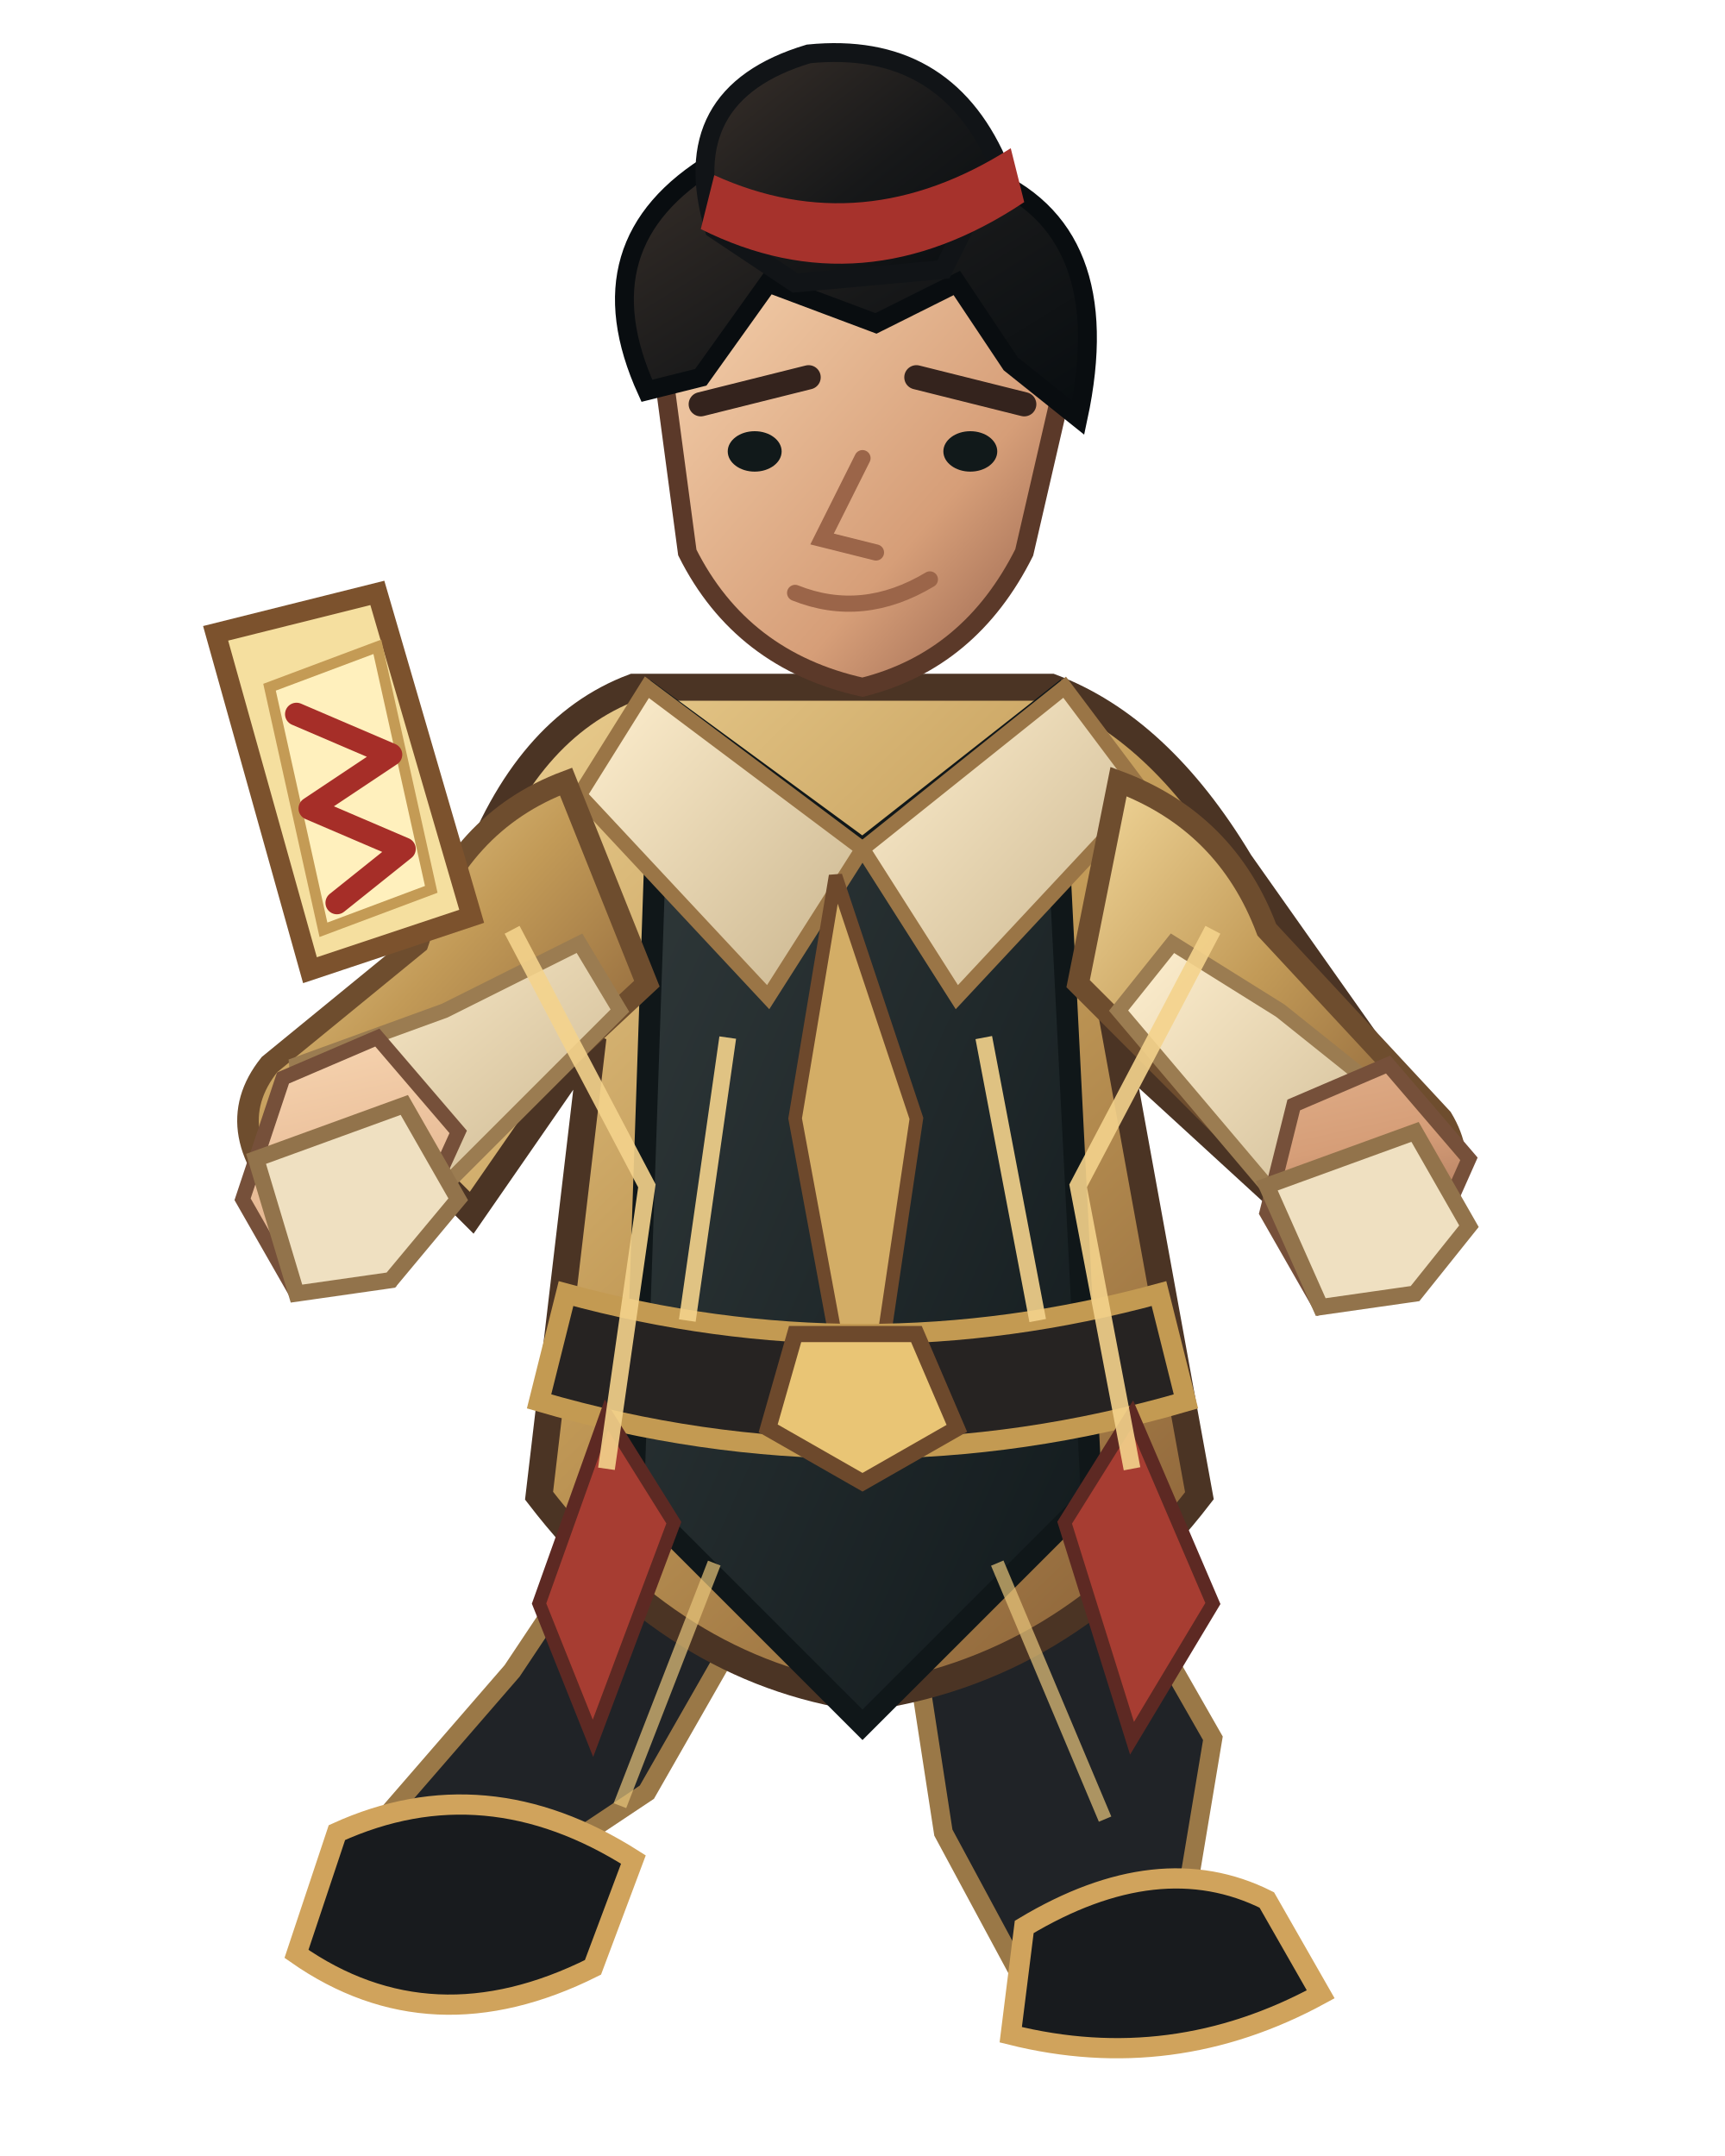
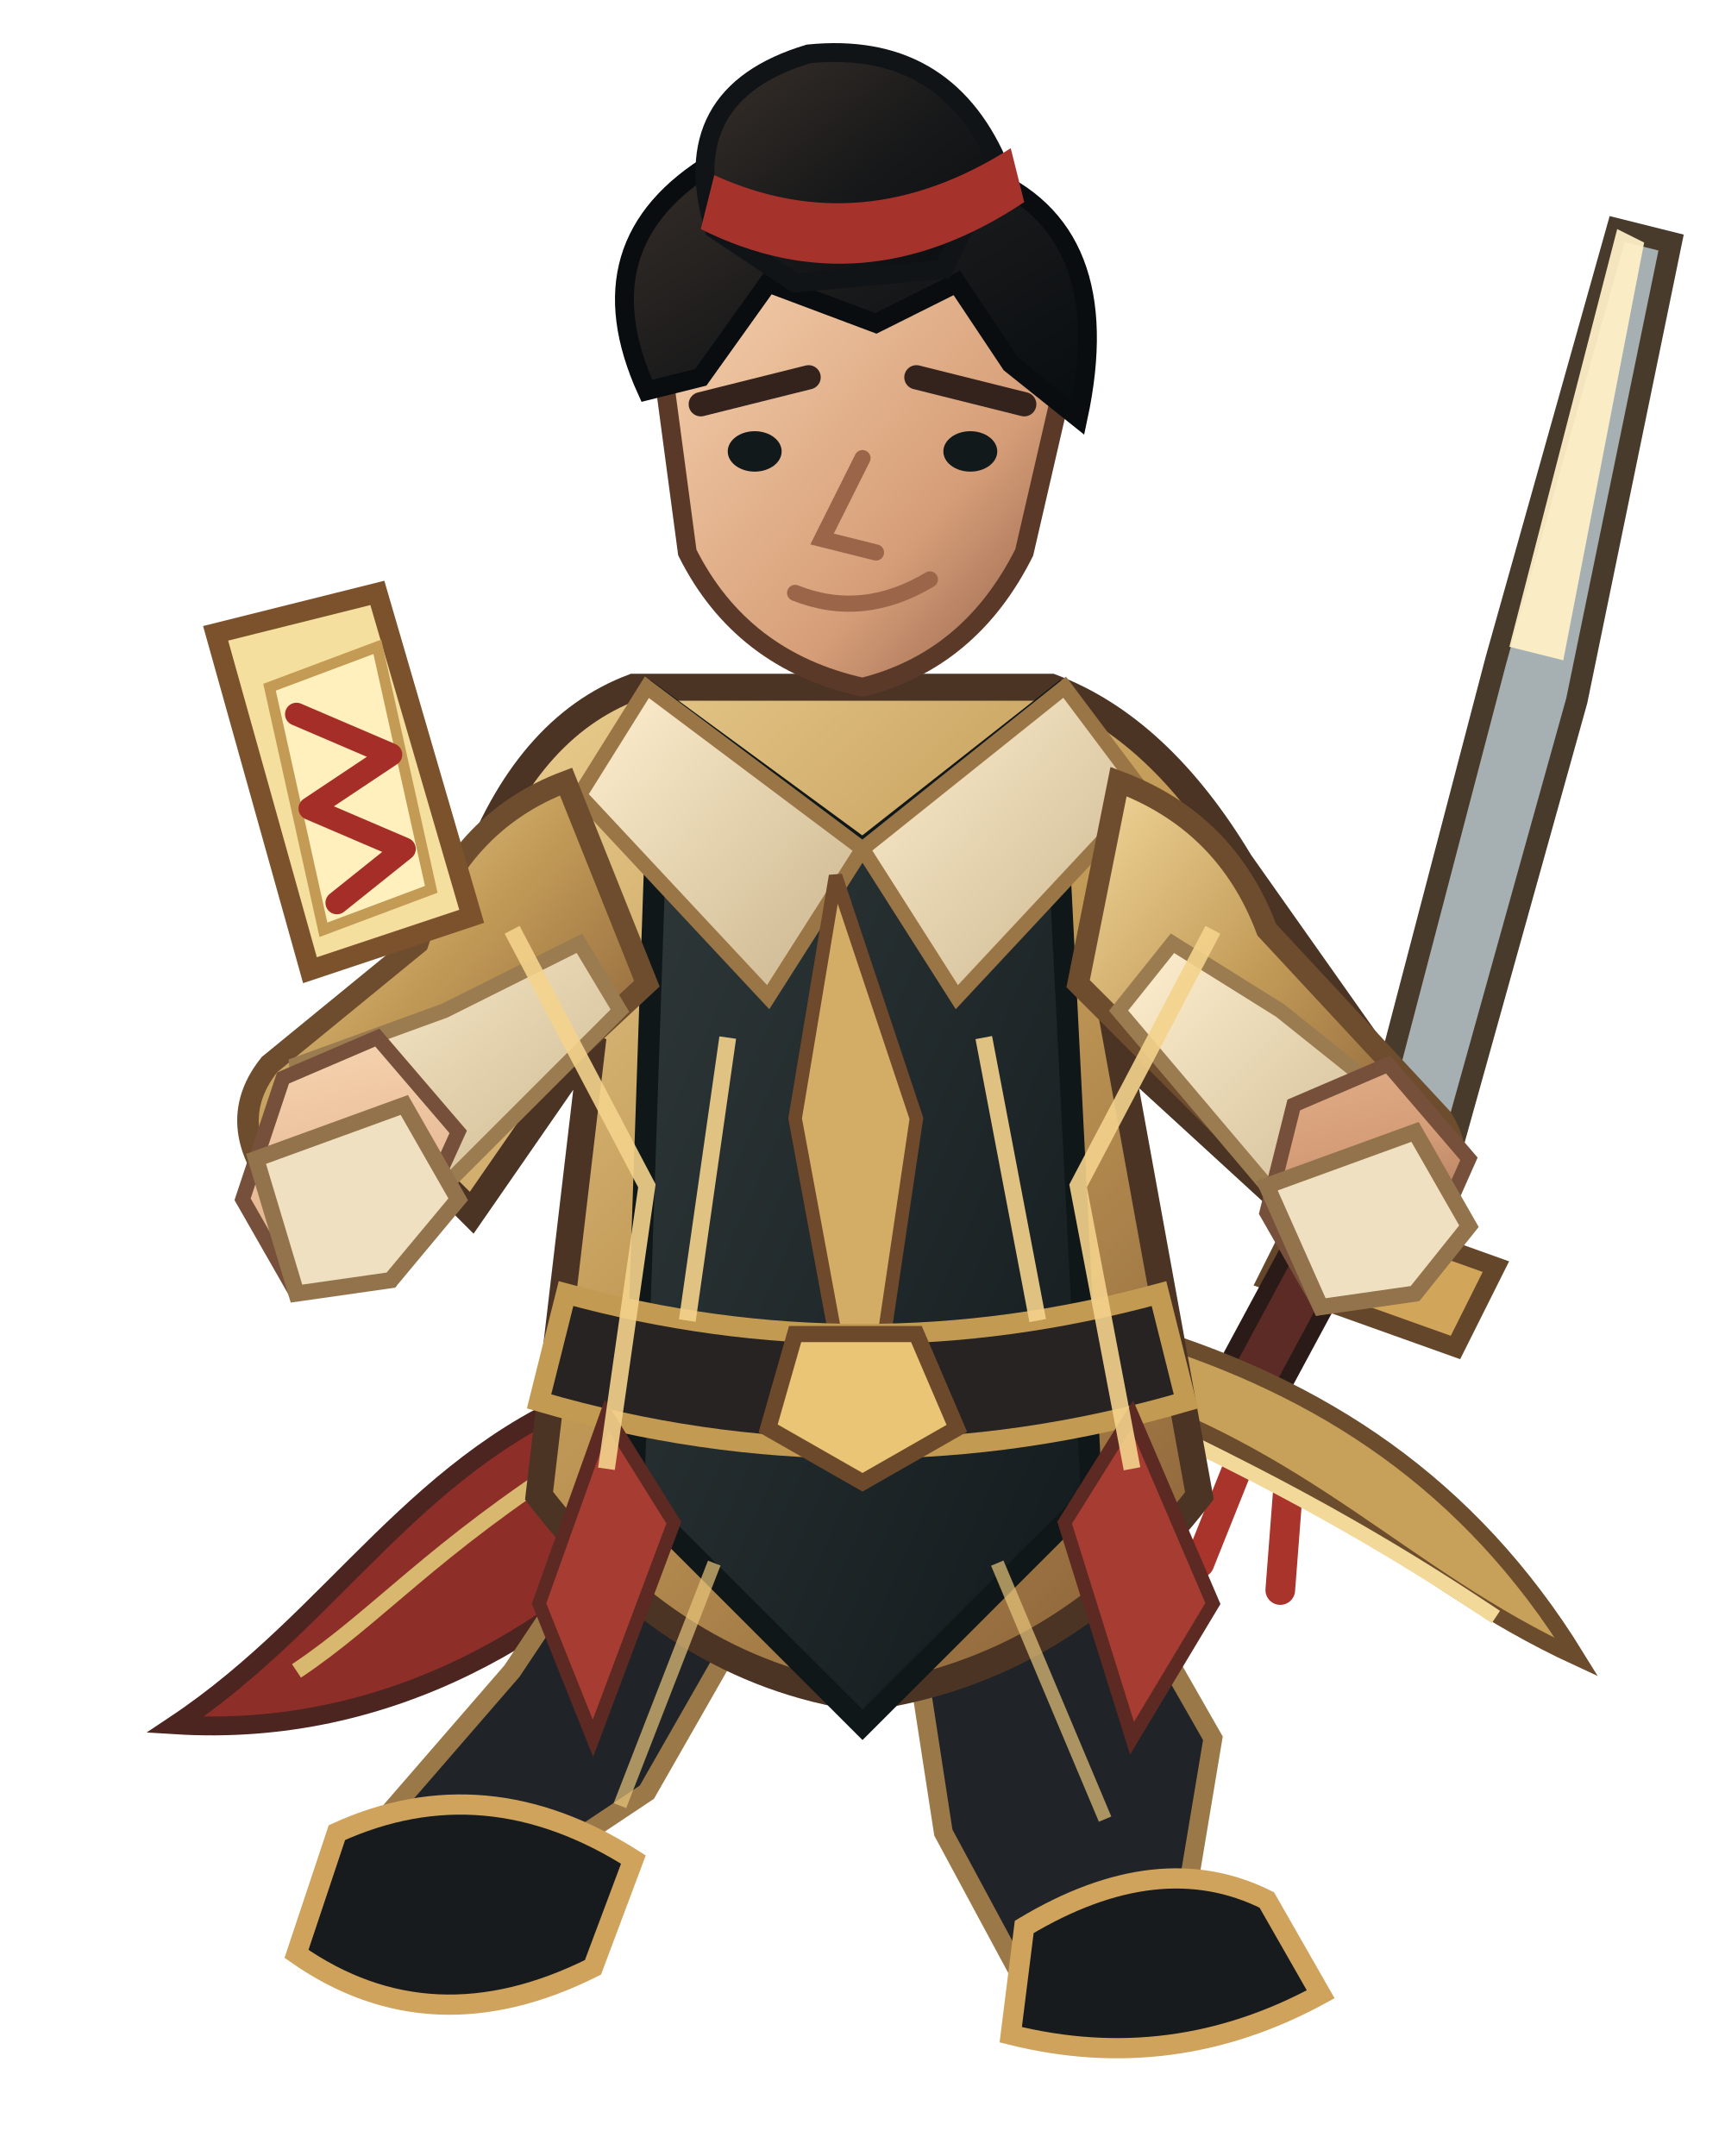
<svg xmlns="http://www.w3.org/2000/svg" width="128" height="160" viewBox="0 0 128 160">
  <defs>
    <linearGradient id="robe" x1="0" y1="0" x2="1" y2="1">
      <stop stop-color="#f3d99c" />
      <stop offset=".45" stop-color="#c29a57" />
      <stop offset="1" stop-color="#79502f" />
    </linearGradient>
    <linearGradient id="silk" x1="0" y1="0" x2="1" y2="1">
      <stop stop-color="#fff0d0" />
      <stop offset="1" stop-color="#c8b38c" />
    </linearGradient>
    <linearGradient id="inner" x1="0" y1="0" x2="1" y2="1">
      <stop stop-color="#313a3b" />
      <stop offset="1" stop-color="#11191c" />
    </linearGradient>
    <linearGradient id="skin" x1="0" y1="0" x2="1" y2="1">
      <stop stop-color="#f8d6b2" />
      <stop offset=".65" stop-color="#d69e78" />
      <stop offset="1" stop-color="#8c5946" />
    </linearGradient>
    <linearGradient id="hair" x1="0" y1="0" x2="1" y2="1">
      <stop stop-color="#39302a" />
      <stop offset=".55" stop-color="#171819" />
      <stop offset="1" stop-color="#080d10" />
    </linearGradient>
  </defs>
+   <g id="peachwood-sword">
+     <path d="M100 91L111 49L120 17L124 18L117 52L105 95Z" fill="#a6b0b2" stroke="#493b2b" stroke-width="1.6" />
+     <path d="M112 48L120 17L122 18L116 49Z" fill="#fff0c7" opacity=".94" />
+     <path d="M97 89L111 94L108 100L94 95Z" fill="#d2a65a" stroke="#64462b" stroke-width="1.4" />
+     <path d="M100 94L93 107L89 105L96 92Z" fill="#5d2b25" stroke="#2b1b18" stroke-width="1.2" />
+     <path d="M93 106L89 116M96 105L95 118" stroke="#a8342b" stroke-width="2.2" stroke-linecap="round" />
+   </g>
+   <g id="flowing-sashes">
+     <path d="M45 103C31 108 25 120 13 128C29 129 42 121 51 111Z" fill="#8d2e29" stroke="#4c2420" stroke-width="1.4" />
+     <path d="M43 108C32 115 28 120 22 124" fill="none" stroke="#d8b76e" stroke-width="1.2" />
+     <path d="M81 103C97 108 104 117 117 123C109 110 98 103 85 99Z" fill="#c7a15a" stroke="#6b4c2d" stroke-width="1.2" />
+     <path d="M84 105C97 111 105 116 111 120" fill="none" stroke="#f2d99a" stroke-width="1.1" />
+   </g>
  <path d="M48 109 L60 112 L48 133 L33 143 L25 139 L38 124Z" fill="#202327" stroke="#9a7847" stroke-width="1.4" />
  <path d="M66 110 L78 108 L90 129 L88 141 L77 149 L70 136Z" fill="#202327" stroke="#9a7847" stroke-width="1.4" />
  <path d="M25 136 Q36 131 47 138 L44 146 Q32 152 22 145Z" fill="#181b1e" stroke="#d0a35c" stroke-width="1.5" />
  <path d="M76 143 Q86 137 94 141 L98 148 Q87 154 75 151Z" fill="#181b1e" stroke="#d0a35c" stroke-width="1.5" />
  <path d="M47 51 Q39 54 35 65 L26 81 L35 90 L44 77 L40 111 Q50 124 64 126 Q79 124 89 111 L83 78 L95 89 L104 81 L92 64 Q86 54 78 51Z" fill="url(#robe)" stroke="#4b3424" stroke-width="2" />
  <path d="M49 52 L64 63 L78 52 L81 111 L64 128 L47 111Z" fill="url(#inner)" stroke="#101719" stroke-width="1.6" />
  <path d="M48 51 L64 63 L57 74 L43 59Z" fill="url(#silk)" stroke="#9a7546" stroke-width="1.1" />
  <path d="M79 51 L64 63 L71 74 L85 59Z" fill="url(#silk)" stroke="#9a7546" stroke-width="1.1" />
  <path d="M62 65 L68 83 L64 110 L59 83Z" fill="#d3ad66" stroke="#6e492c" stroke-width="1" />
  <path d="M42 58 Q34 61 31 70 L20 79 Q16 84 22 90 L33 87 L48 73Z" fill="url(#robe)" stroke="#6e4d2e" stroke-width="1.6" />
  <path d="M22 79 L33 75 L43 70 L46 75 L33 88 L23 90Z" fill="url(#silk)" stroke="#9b7c51" stroke-width="1.1" />
  <path d="M83 58 Q91 61 94 69 L107 83 Q110 88 104 92 L94 87 L80 73Z" fill="url(#robe)" stroke="#6e4d2e" stroke-width="1.6" />
  <path d="M105 83 L95 75 L87 70 L83 75 L94 88 L104 92Z" fill="url(#silk)" stroke="#9b7c51" stroke-width="1.1" />
  <path d="M21 80 L28 77 L34 84 L29 95 L22 96 L18 89Z M96 82 L103 79 L109 86 L105 95 L98 97 L94 90Z" fill="url(#skin)" stroke="#76503a" stroke-width="1.1" />
  <path d="M19 86 L30 82 L34 89 L29 95 L22 96Z M94 88 L105 84 L109 91 L105 96 L98 97Z" fill="#efe0c1" stroke="#92734b" stroke-width="1.2" />
  <path d="M42 96 Q64 102 86 96 L88 104 Q64 111 40 104Z" fill="#262322" stroke="#c39a52" stroke-width="1.5" />
  <path d="M59 99 L68 99 L71 106 L64 110 L57 106Z" fill="#e9c575" stroke="#6d492c" stroke-width="1.2" />
  <path d="M45 105 L40 119 L44 129 L50 113Z M84 105 L90 119 L84 129 L79 113Z" fill="#a73d32" stroke="#5d2923" stroke-width="1" />
  <path d="M16 47 L28 44 L35 68 L23 72Z" fill="#f5df9f" stroke="#7c522d" stroke-width="1.5" />
  <path d="M20 51 L28 48 L32 66 L24 69Z" fill="#fff0bd" stroke="#c49b55" stroke-width=".8" />
  <path d="M22 53 L29 56 L23 60 L30 63 L25 67" fill="none" stroke="#a62e28" stroke-width="1.7" stroke-linecap="round" stroke-linejoin="round" />
  <path d="M49 26 Q51 17 64 17 Q76 18 79 28 L76 41 Q72 49 64 51 Q55 49 51 41Z" fill="url(#skin)" stroke="#5b3929" stroke-width="1.4" />
  <path d="M48 29 Q43 18 53 12 Q64 7 73 13 Q83 17 80 31 L75 27 L71 21 L65 24 L57 21 L52 28Z" fill="url(#hair)" stroke="#090d10" stroke-width="1.4" />
  <path d="M53 17 Q50 7 60 4 Q70 3 74 12 L70 20 L59 21Z" fill="url(#hair)" stroke="#111417" stroke-width="1.4" />
  <path d="M53 13 Q64 18 75 11 L76 15 Q64 23 52 17Z" fill="#a6322c" />
  <path d="M52 30 L60 28 M68 28 L76 30" stroke="#34231d" stroke-width="1.8" stroke-linecap="round" />
  <ellipse cx="56" cy="33.5" rx="2" ry="1.5" fill="#11191a" />
  <ellipse cx="72" cy="33.5" rx="2" ry="1.5" fill="#11191a" />
  <path d="M64 34 L61 40 L65 41 M59 44 Q64 46 69 43" fill="none" stroke="#9b6549" stroke-width="1.2" stroke-linecap="round" />
  <path d="M38 69 L48 88 L45 109 M90 69 L80 88 L84 109 M54 77 L51 98 M73 77 L77 98" fill="none" stroke="#f4d38c" stroke-width="1.25" opacity=".9" />
  <path d="M53 116 L46 134 M74 116 L82 135" stroke="#e7c47a" stroke-width="1" opacity=".7" />
</svg>
